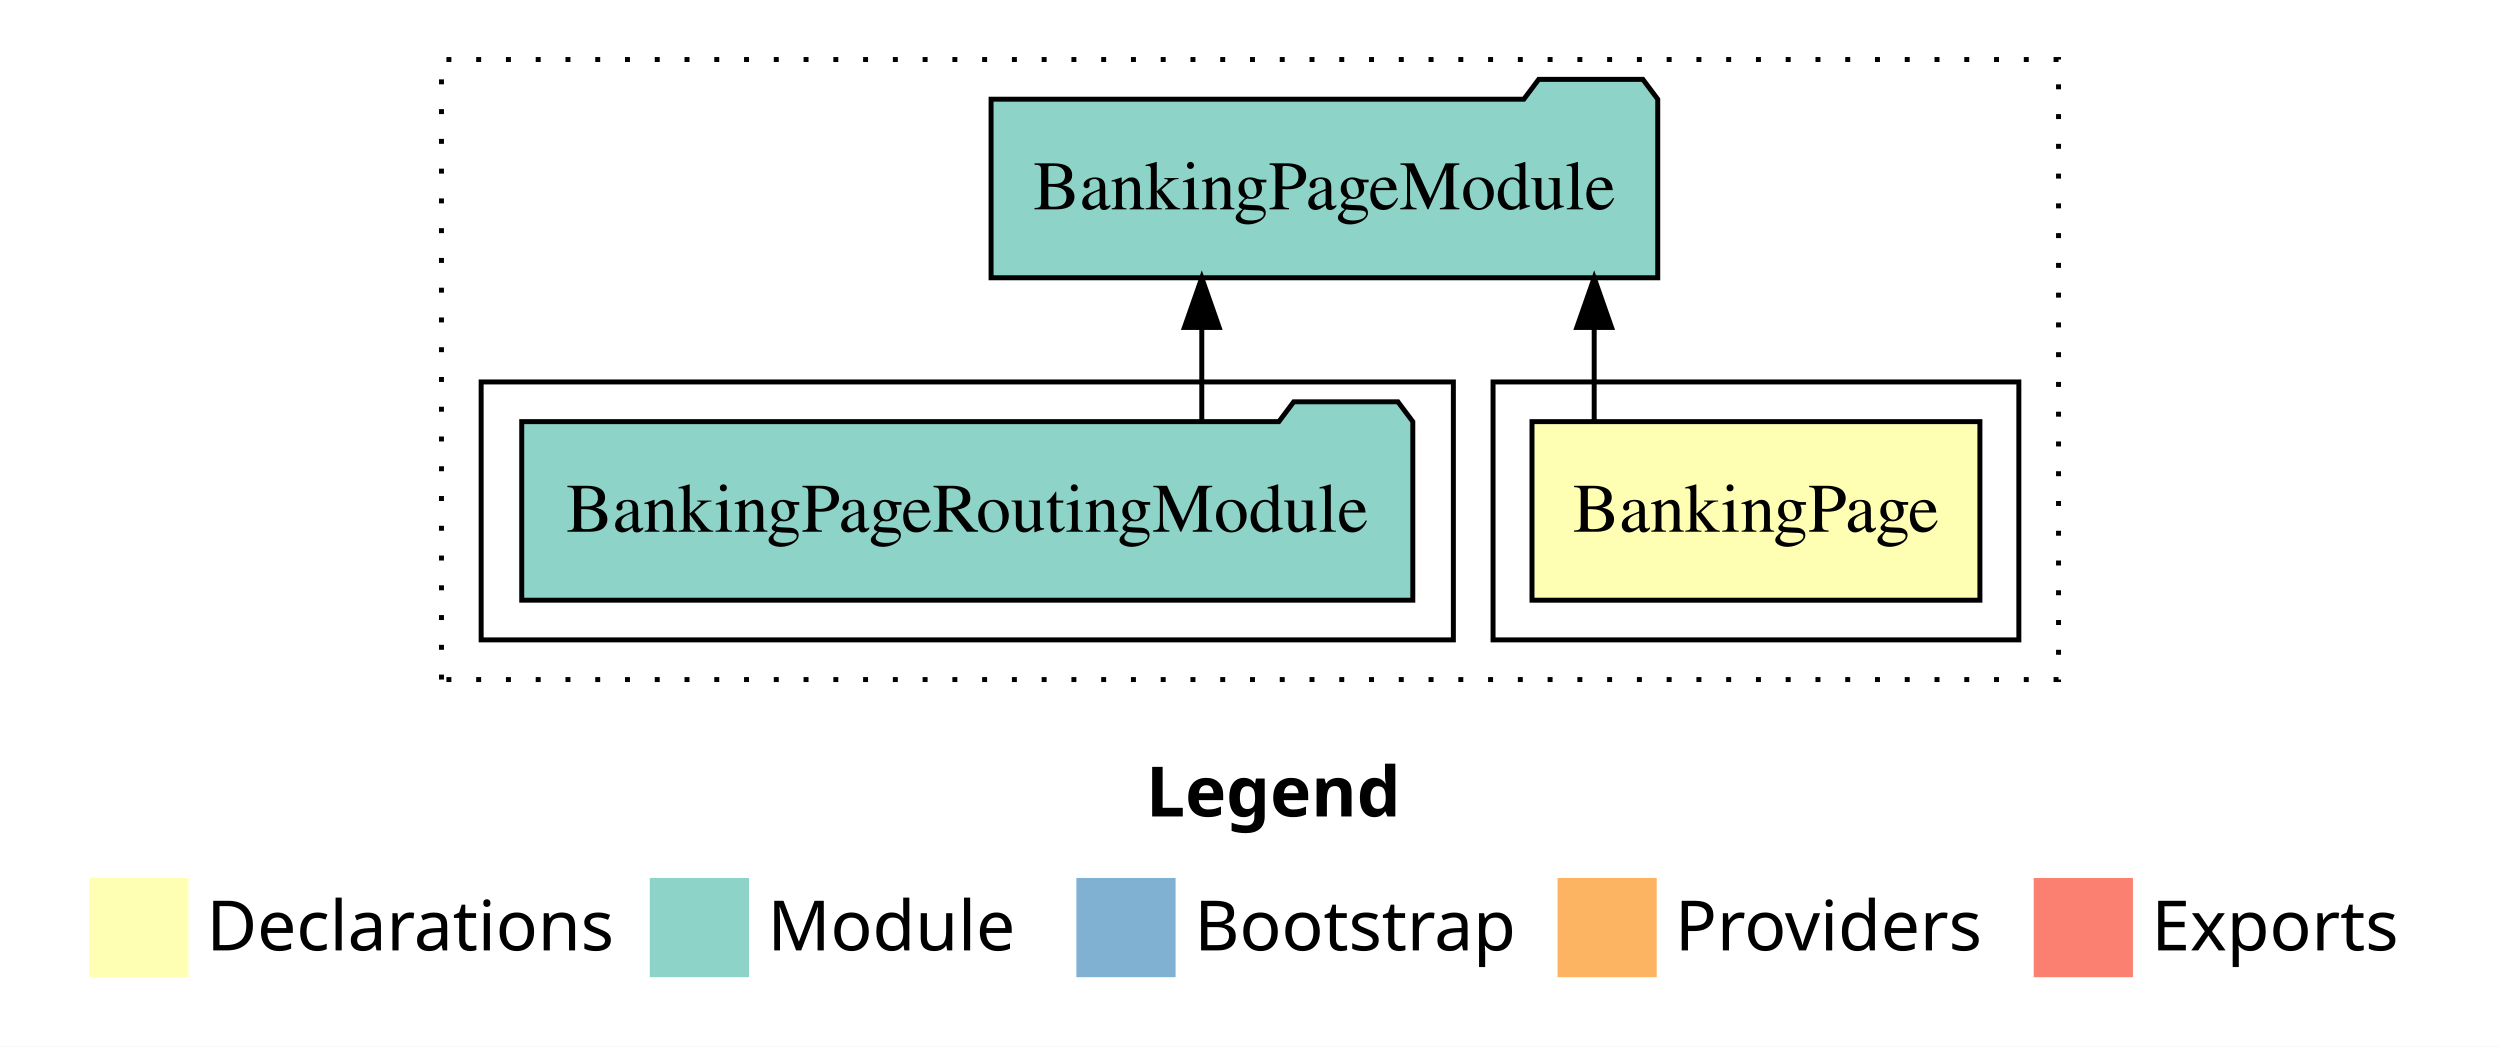
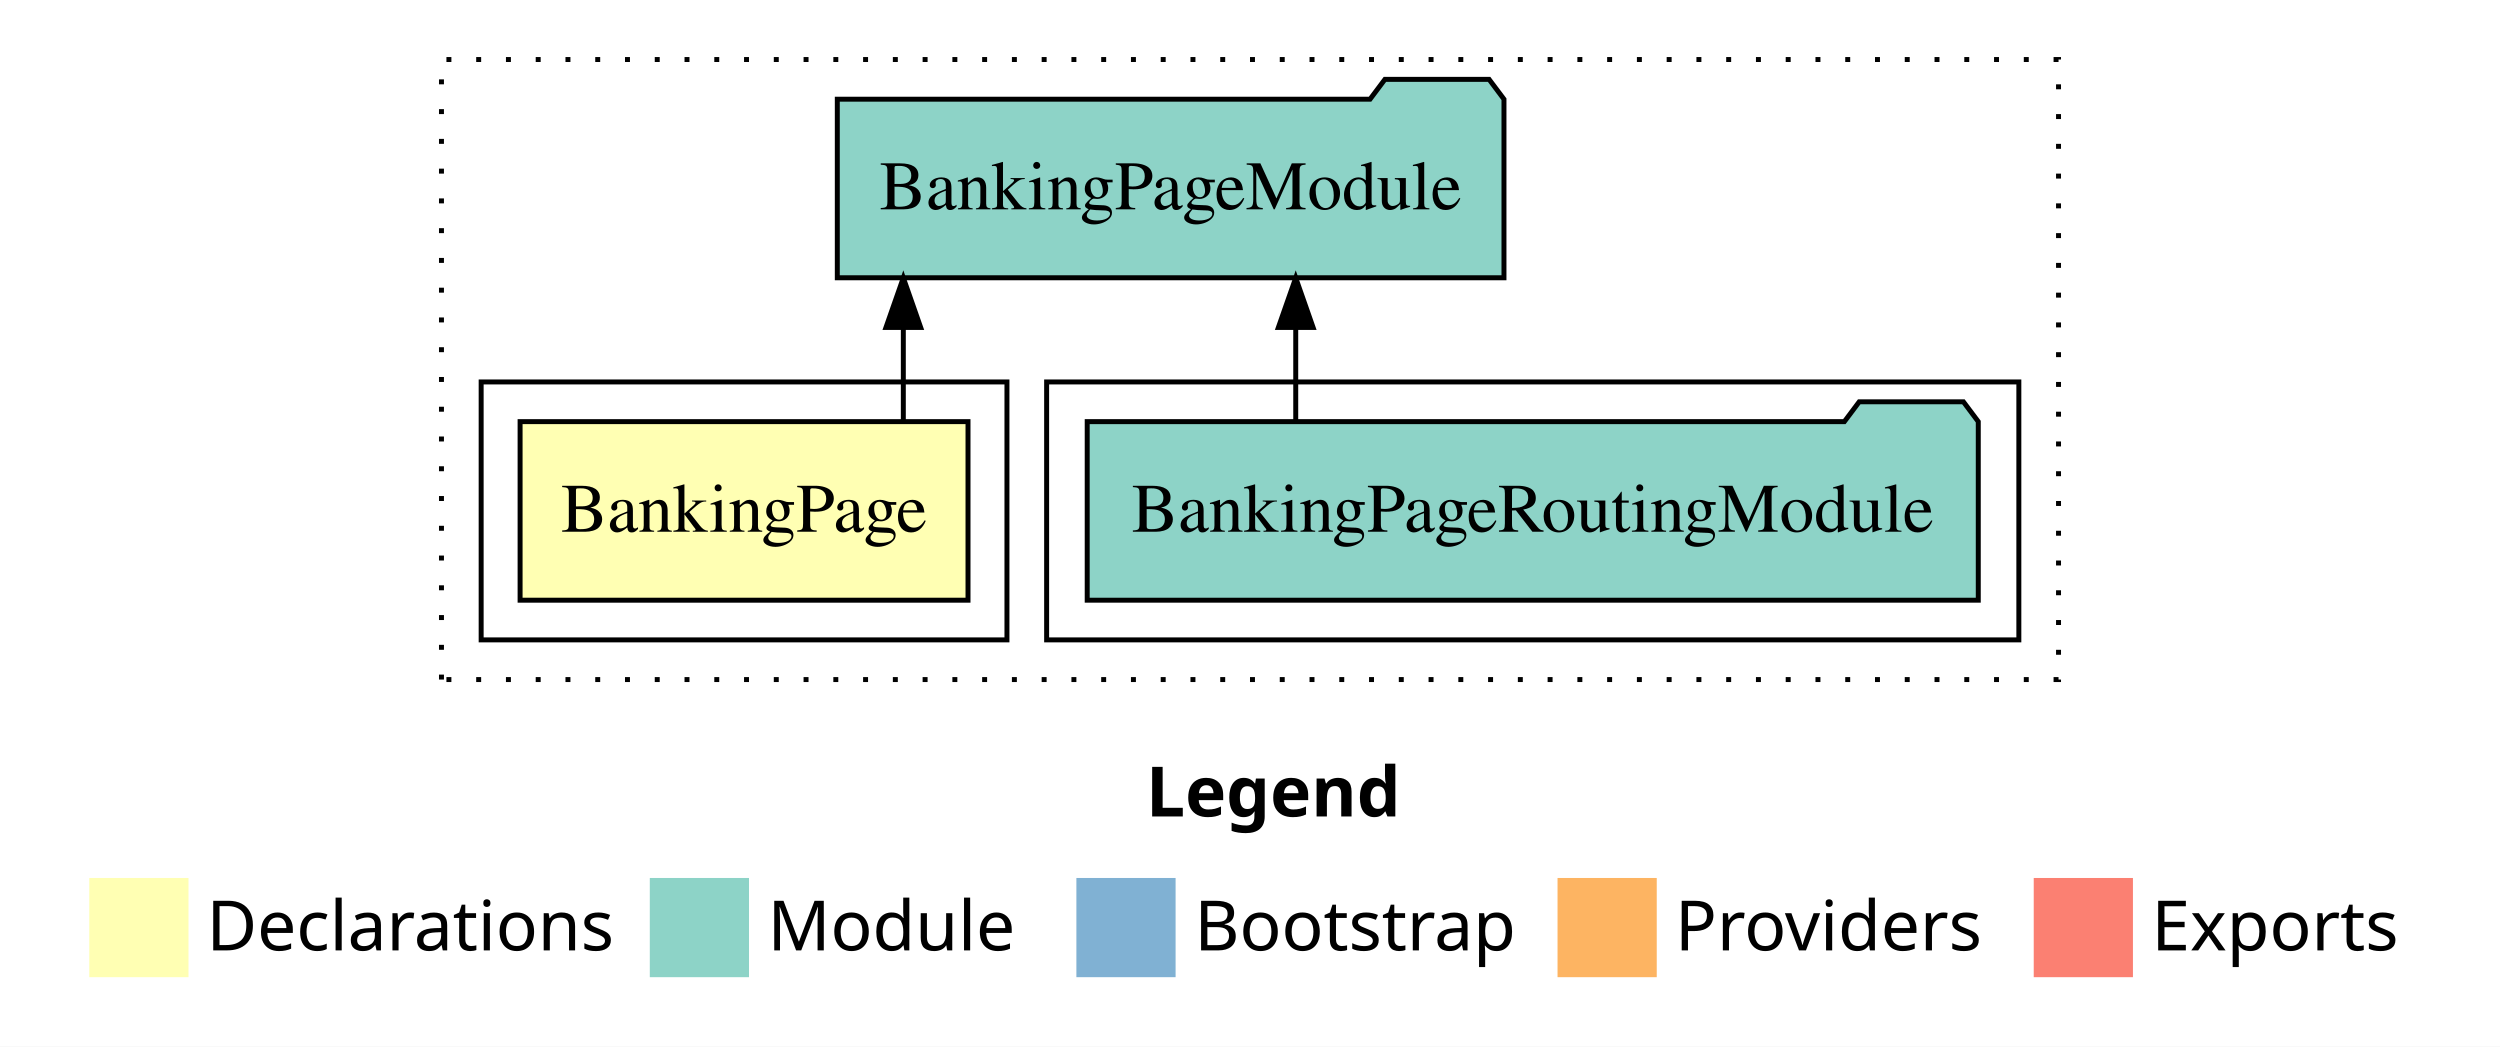
<svg xmlns="http://www.w3.org/2000/svg" width="504pt" height="211pt" viewBox="0.00 0.00 504.00 211.00">
  <g id="graph0" class="graph" transform="scale(1 1) rotate(0) translate(4 207)">
    <polygon fill="white" stroke="transparent" points="-4,4 -4,-207 500,-207 500,4 -4,4" />
    <text text-anchor="start" x="227.01" y="-42.4" font-family="sans-serif" font-weight="bold" font-size="14.00">Legend</text>
    <polygon fill="#ffffb3" stroke="transparent" points="14,-10 14,-30 34,-30 34,-10 14,-10" />
    <text text-anchor="start" x="37.63" y="-15.4" font-family="sans-serif" font-size="14.00">  Declarations</text>
    <polygon fill="#8dd3c7" stroke="transparent" points="127,-10 127,-30 147,-30 147,-10 127,-10" />
    <text text-anchor="start" x="150.73" y="-15.4" font-family="sans-serif" font-size="14.00">  Module</text>
    <polygon fill="#80b1d3" stroke="transparent" points="213,-10 213,-30 233,-30 233,-10 213,-10" />
    <text text-anchor="start" x="236.78" y="-15.4" font-family="sans-serif" font-size="14.00">  Bootstrap</text>
    <polygon fill="#fdb462" stroke="transparent" points="310,-10 310,-30 330,-30 330,-10 310,-10" />
    <text text-anchor="start" x="333.67" y="-15.4" font-family="sans-serif" font-size="14.00">  Providers</text>
    <polygon fill="#fb8072" stroke="transparent" points="406,-10 406,-30 426,-30 426,-10 406,-10" />
    <text text-anchor="start" x="429.73" y="-15.4" font-family="sans-serif" font-size="14.00">  Exports</text>
    <g id="clust1" class="cluster">
      <polygon fill="none" stroke="black" stroke-dasharray="1,5" points="85,-70 85,-195 411,-195 411,-70 85,-70" />
    </g>
+     <g id="clust4" class="cluster">
+       <polygon fill="none" stroke="black" points="207,-78 207,-130 403,-130 403,-78 207,-78" />
+     </g>
    <g id="clust2" class="cluster">
-       <polygon fill="none" stroke="black" points="297,-78 297,-130 403,-130 403,-78 297,-78" />
-     </g>
-     <g id="clust4" class="cluster">
-       <polygon fill="none" stroke="black" points="93,-78 93,-130 289,-130 289,-78 93,-78" />
+       <polygon fill="none" stroke="black" points="93,-78 93,-130 199,-130 199,-78 93,-78" />
    </g>
    <g id="node1" class="node">
-       <polygon fill="#ffffb3" stroke="black" points="395.15,-122 304.85,-122 304.85,-86 395.15,-86 395.15,-122" />
-       <text text-anchor="middle" x="350" y="-99.8" font-family="Times,serif" font-size="14.00">BankingPage</text>
+       <polygon fill="#ffffb3" stroke="black" points="191.15,-122 100.85,-122 100.85,-86 191.15,-86 191.15,-122" />
+       <text text-anchor="middle" x="146" y="-99.8" font-family="Times,serif" font-size="14.00">BankingPage</text>
    </g>
    <g id="node2" class="node">
-       <polygon fill="#8dd3c7" stroke="black" points="330.2,-187 327.2,-191 306.2,-191 303.2,-187 195.8,-187 195.8,-151 330.2,-151 330.2,-187" />
-       <text text-anchor="middle" x="263" y="-164.8" font-family="Times,serif" font-size="14.00">BankingPageModule</text>
+       <polygon fill="#8dd3c7" stroke="black" points="299.2,-187 296.2,-191 275.2,-191 272.2,-187 164.8,-187 164.8,-151 299.2,-151 299.2,-187" />
+       <text text-anchor="middle" x="232" y="-164.8" font-family="Times,serif" font-size="14.00">BankingPageModule</text>
    </g>
    <g id="edge1" class="edge">
-       <path fill="none" stroke="black" d="M317.39,-122.11C317.39,-122.11 317.39,-140.99 317.39,-140.99" />
-       <polygon fill="black" stroke="black" points="313.89,-140.99 317.39,-150.99 320.89,-140.99 313.89,-140.99" />
+       <path fill="none" stroke="black" d="M178.11,-122.11C178.11,-122.11 178.11,-140.99 178.11,-140.99" />
+       <polygon fill="black" stroke="black" points="174.61,-140.99 178.11,-150.99 181.61,-140.99 174.61,-140.99" />
    </g>
    <g id="node3" class="node">
-       <polygon fill="#8dd3c7" stroke="black" points="280.82,-122 277.82,-126 256.82,-126 253.82,-122 101.18,-122 101.18,-86 280.82,-86 280.82,-122" />
-       <text text-anchor="middle" x="191" y="-99.8" font-family="Times,serif" font-size="14.00">BankingPageRoutingModule</text>
+       <polygon fill="#8dd3c7" stroke="black" points="394.82,-122 391.82,-126 370.82,-126 367.82,-122 215.18,-122 215.18,-86 394.82,-86 394.82,-122" />
+       <text text-anchor="middle" x="305" y="-99.8" font-family="Times,serif" font-size="14.00">BankingPageRoutingModule</text>
    </g>
    <g id="edge2" class="edge">
-       <path fill="none" stroke="black" d="M238.28,-122.11C238.28,-122.11 238.28,-140.99 238.28,-140.99" />
-       <polygon fill="black" stroke="black" points="234.78,-140.99 238.28,-150.99 241.78,-140.99 234.78,-140.99" />
+       <path fill="none" stroke="black" d="M257.22,-122.11C257.22,-122.11 257.22,-140.99 257.22,-140.99" />
+       <polygon fill="black" stroke="black" points="253.72,-140.99 257.22,-150.99 260.72,-140.99 253.72,-140.99" />
    </g>
  </g>
</svg>
